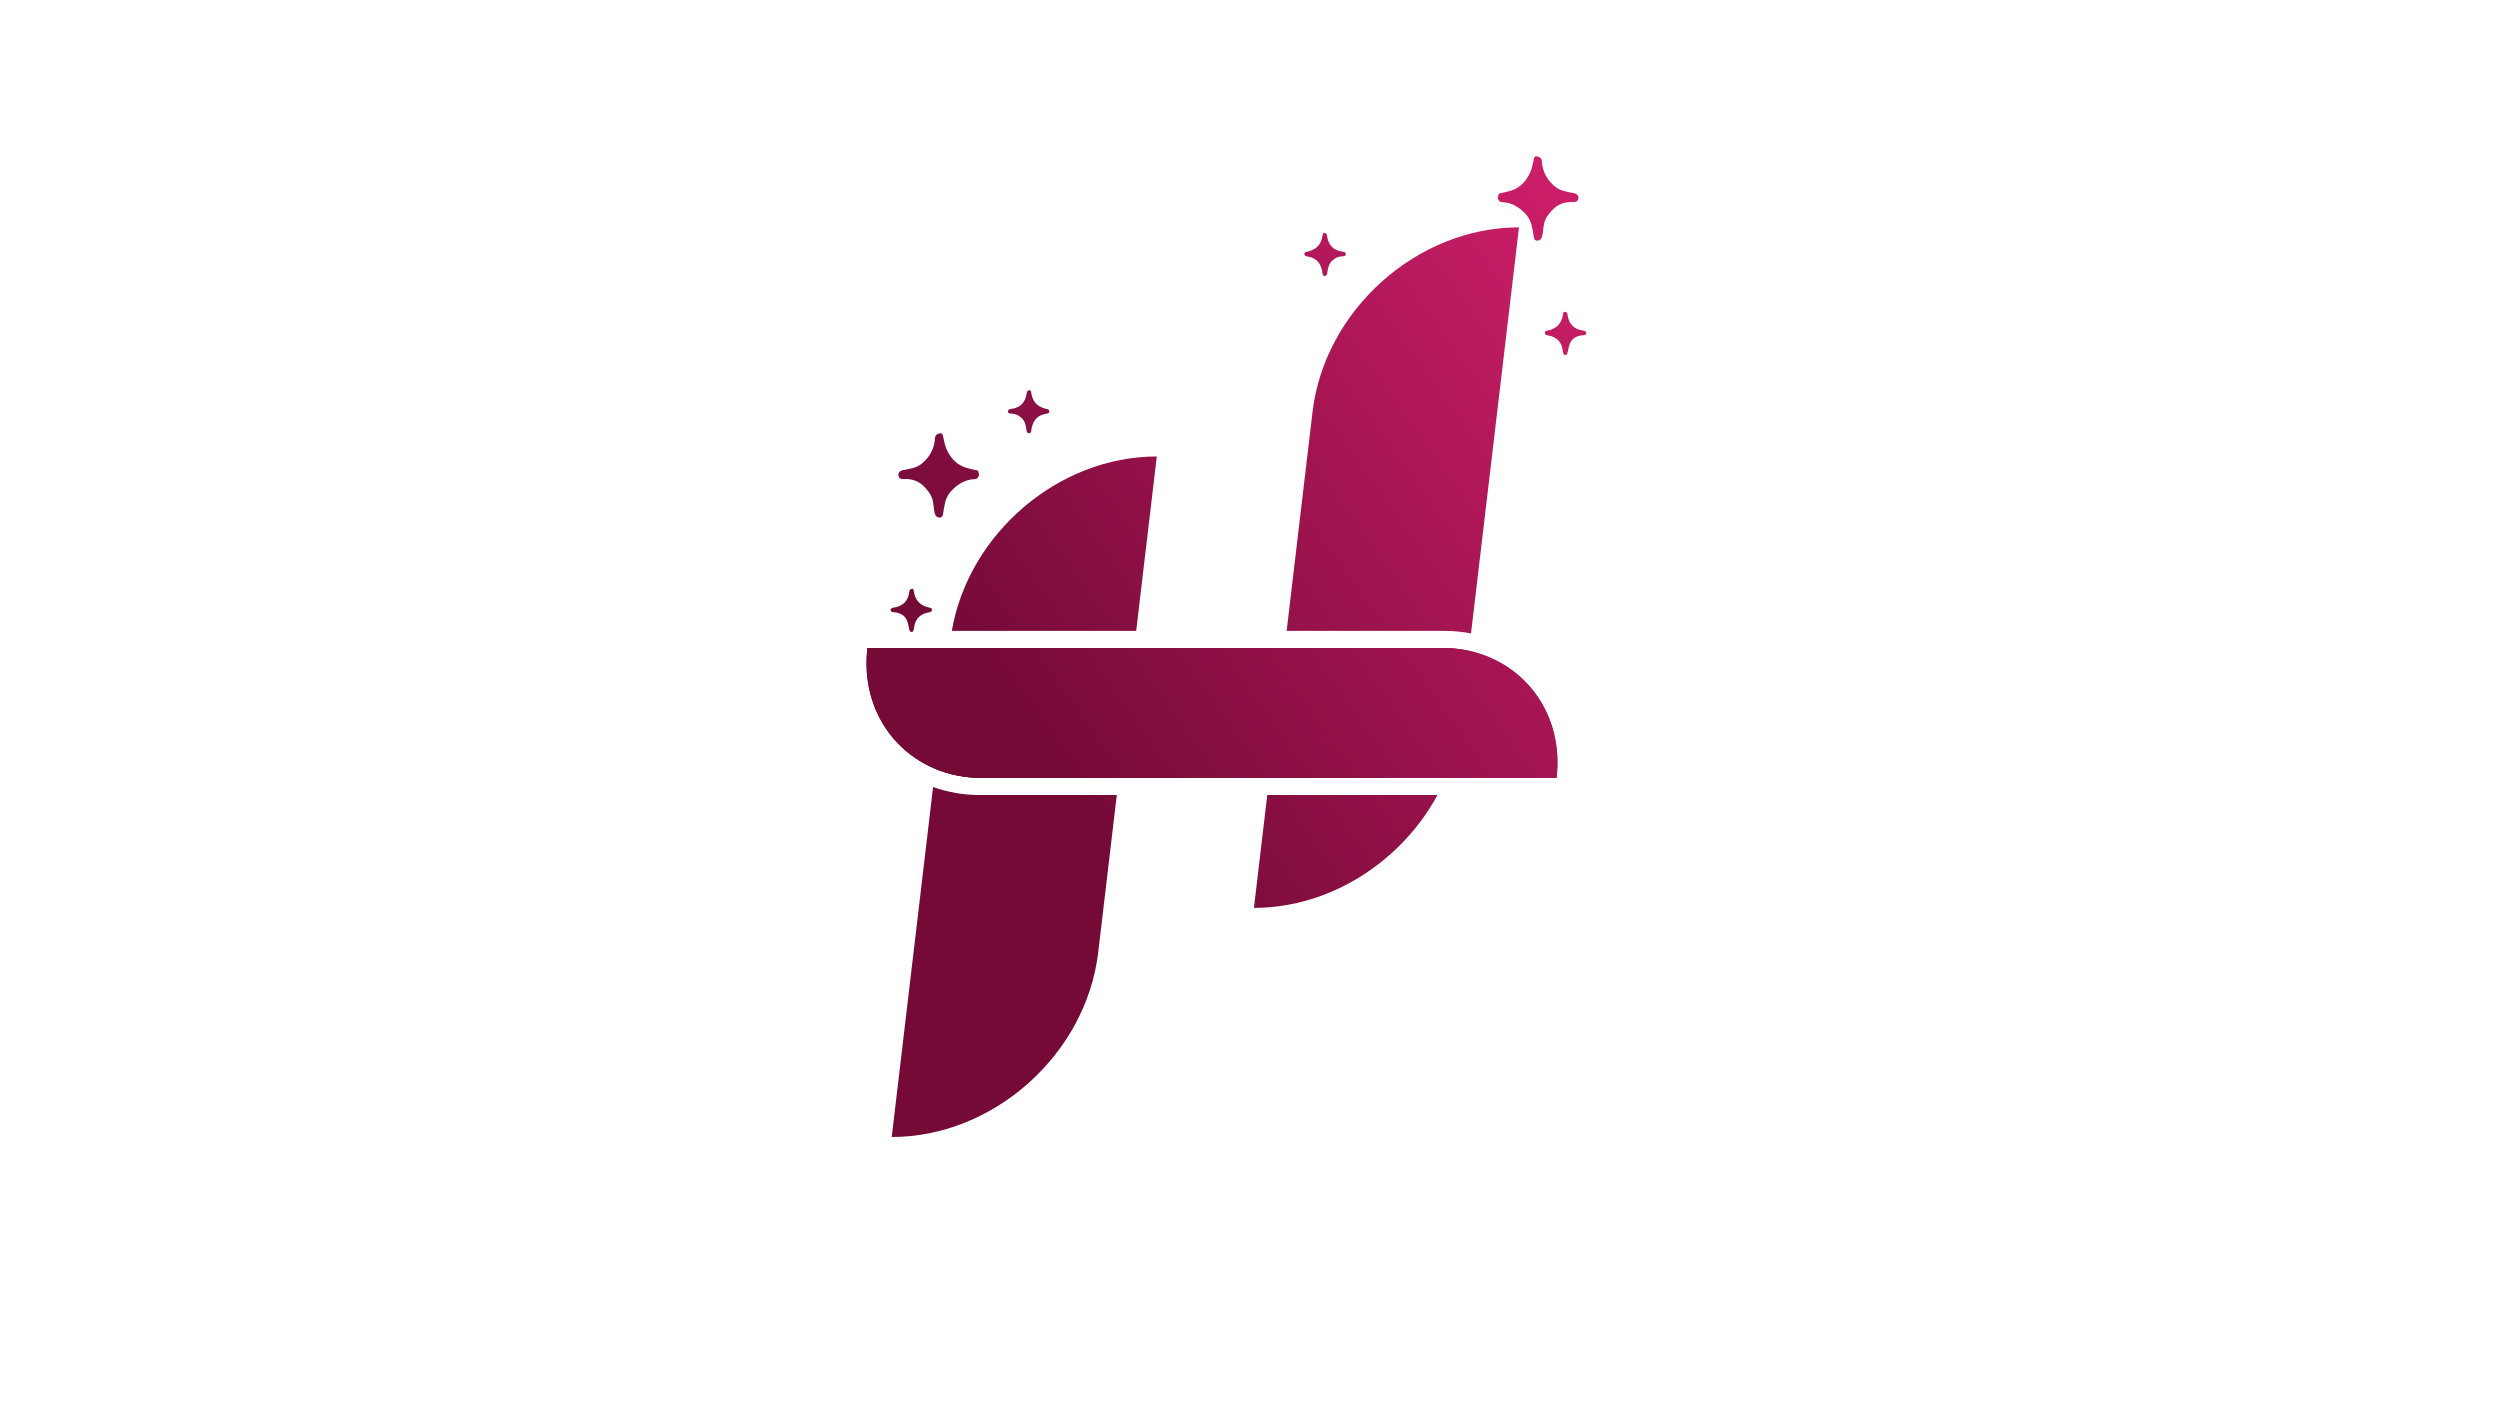
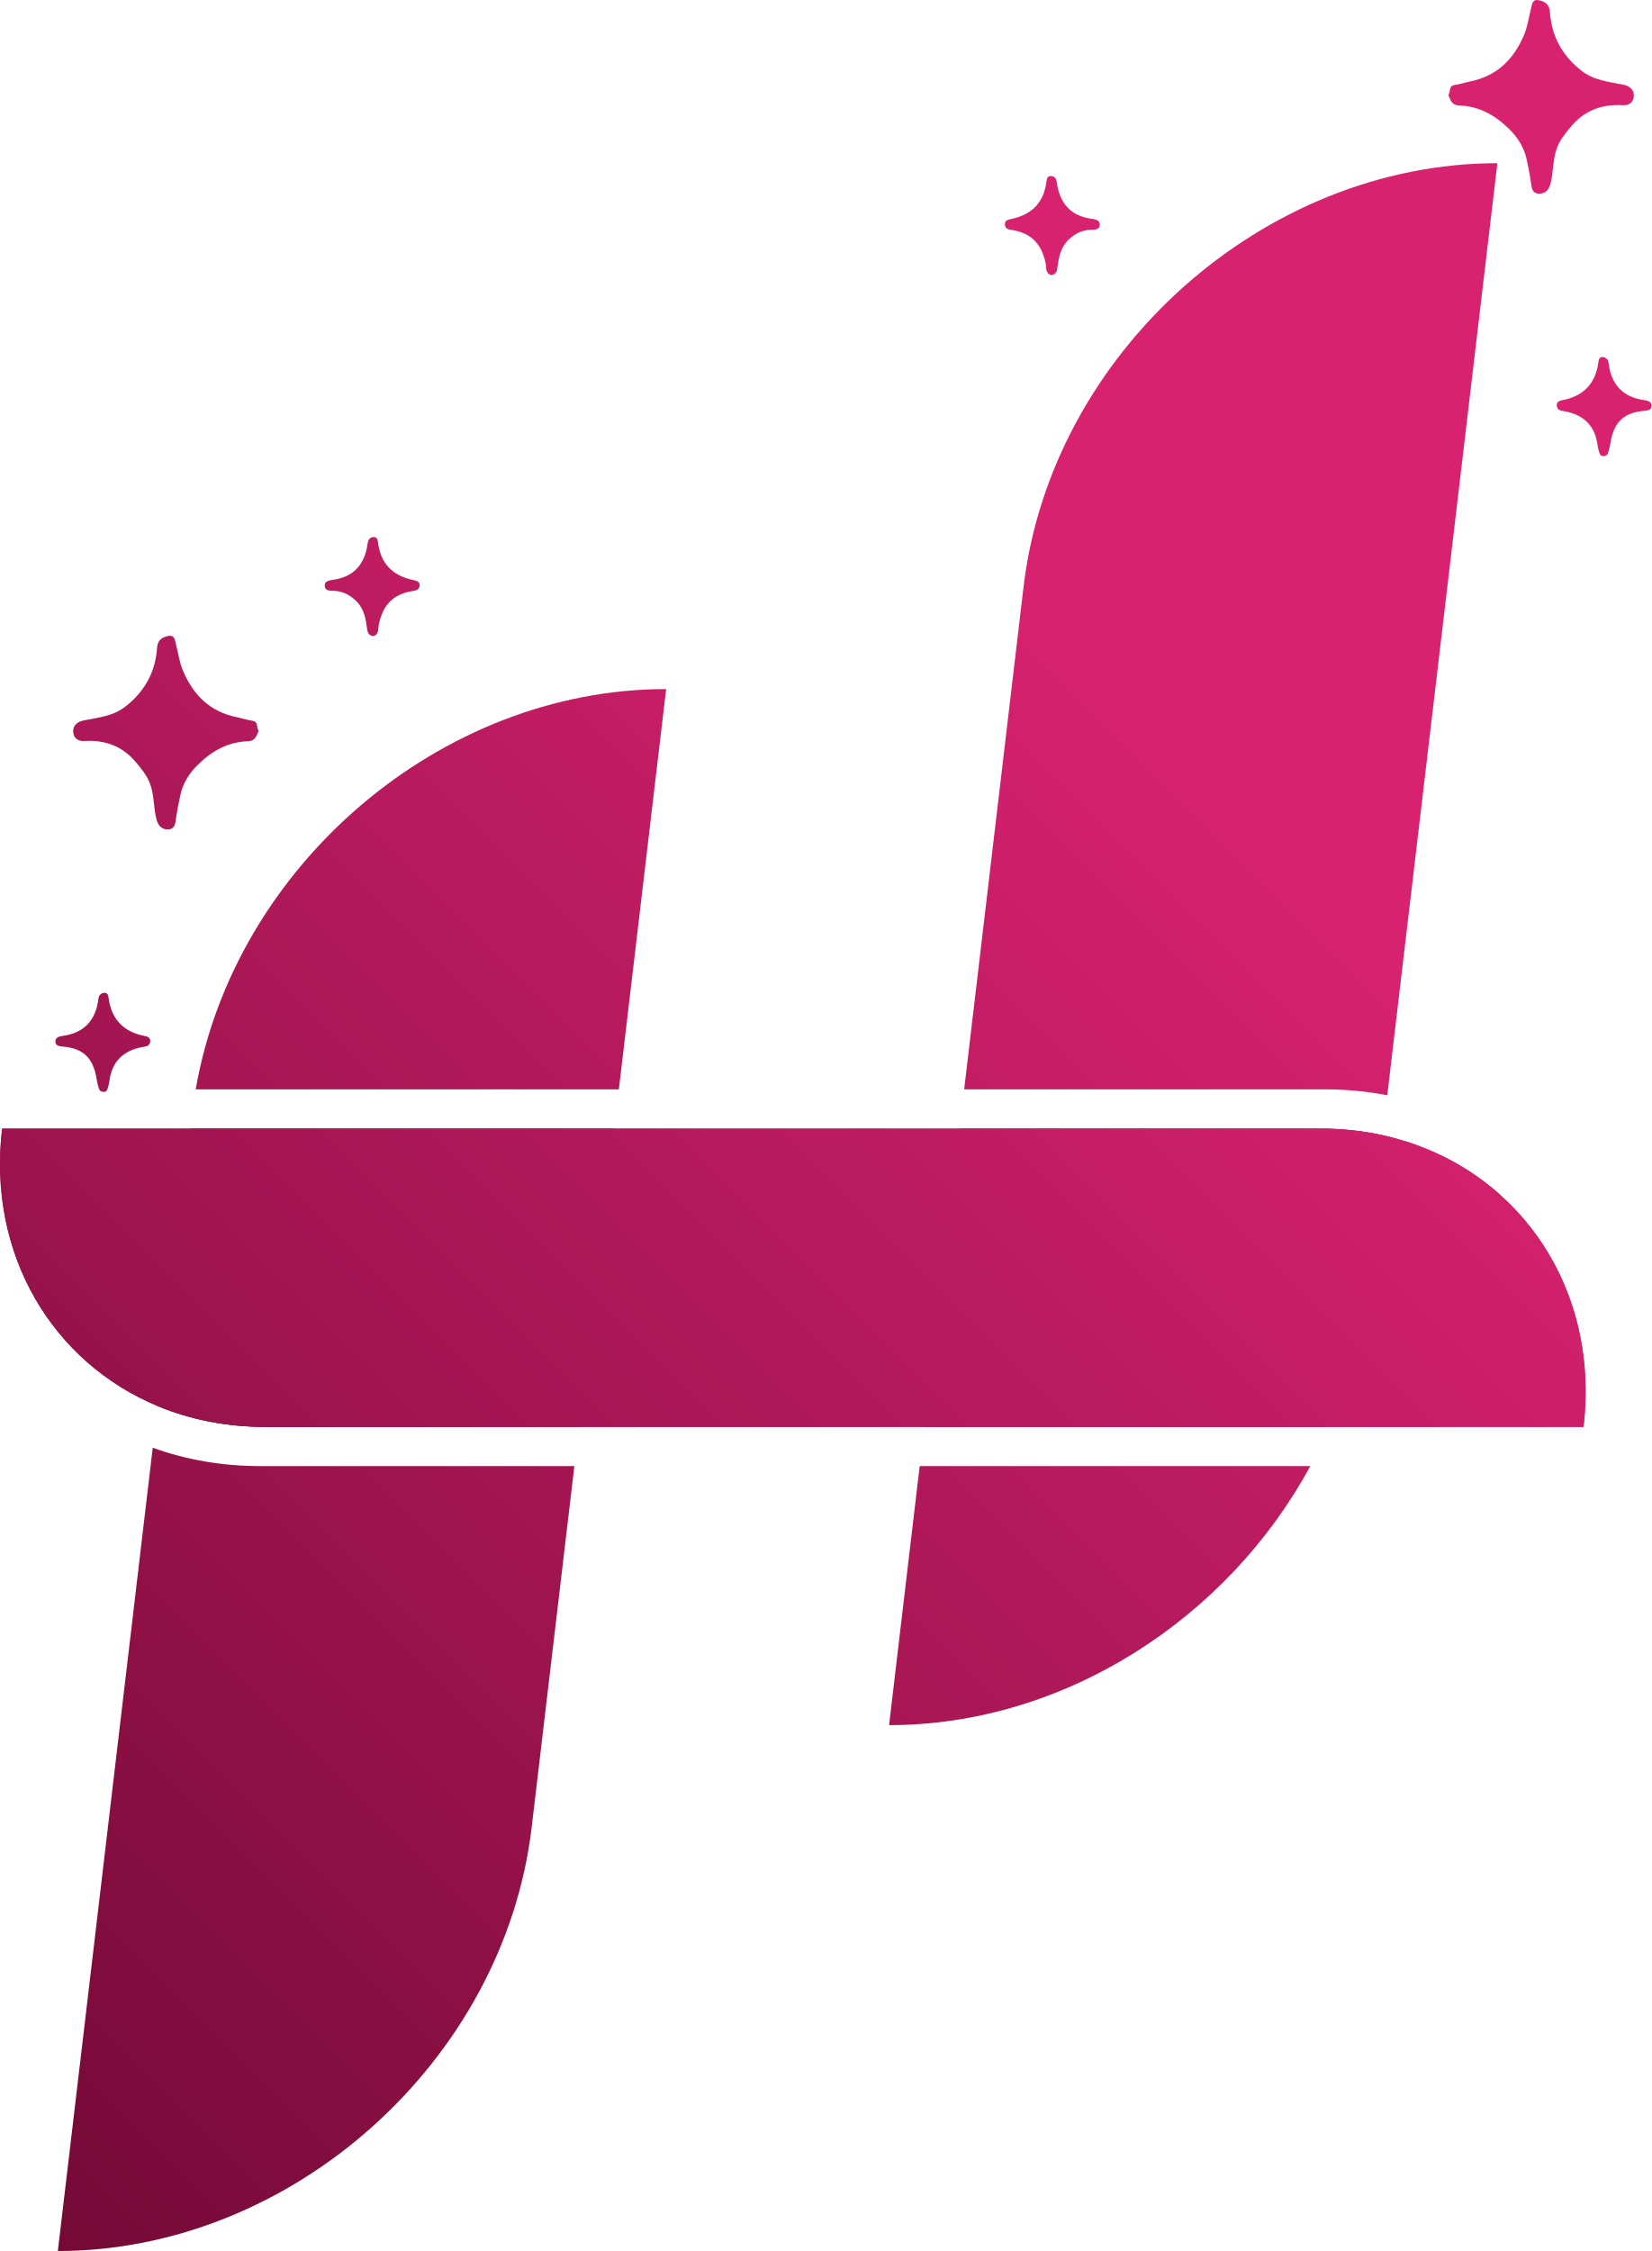
- <svg xmlns="http://www.w3.org/2000/svg" xmlns:xlink="http://www.w3.org/1999/xlink" id="Layer_1" data-name="Layer 1" version="1.1" viewBox="0 0 1920 1080">
+ <svg xmlns="http://www.w3.org/2000/svg" xmlns:xlink="http://www.w3.org/1999/xlink" id="Layer_1" data-name="Layer 1" viewBox="0 0 414.61 564.98">
  <defs>
    <style>
      .cls-1 {
+         fill: url(#linear-gradient-13);
+       }
+ 
+       .cls-2 {
+         fill: url(#linear-gradient-2);
+       }
+ 
+       .cls-3 {
+         fill: url(#linear-gradient-10);
+       }
+ 
+       .cls-4 {
        fill: url(#linear-gradient-12);
      }

-       .cls-1, .cls-2, .cls-3, .cls-4, .cls-5, .cls-6, .cls-7, .cls-8, .cls-9, .cls-10, .cls-11, .cls-12, .cls-13, .cls-14, .cls-15 {
-         stroke-width: 0px;
+       .cls-5 {
+         fill: url(#linear-gradient-4);
      }

-       .cls-2 {
+       .cls-6 {
+         fill: url(#linear-gradient-3);
+       }
+ 
+       .cls-7 {
+         fill: url(#linear-gradient-5);
+       }
+ 
+       .cls-8 {
+         fill: url(#linear-gradient-8);
+       }
+ 
+       .cls-9 {
+         fill: url(#linear-gradient-14);
+       }
+ 
+       .cls-10 {
+         fill: url(#linear-gradient-7);
+       }
+ 
+       .cls-11 {
+         fill: url(#linear-gradient-9);
+       }
+ 
+       .cls-12 {
+         fill: url(#linear-gradient-11);
+       }
+ 
+       .cls-13 {
        fill: url(#linear-gradient-6);
      }

-       .cls-3 {
-         fill: url(#linear-gradient-15);
-       }
- 
-       .cls-4 {
-         fill: url(#linear-gradient-11);
-       }
- 
-       .cls-5 {
-         fill: url(#linear-gradient-5);
-       }
- 
-       .cls-6 {
-         fill: url(#linear-gradient-13);
-       }
- 
-       .cls-7 {
-         fill: url(#linear-gradient-14);
-       }
- 
-       .cls-8 {
-         fill: url(#linear-gradient-2);
-       }
- 
-       .cls-9 {
-         fill: url(#linear-gradient-7);
-       }
- 
-       .cls-10 {
-         fill: url(#linear-gradient-3);
-       }
- 
-       .cls-11 {
-         display: none;
+       .cls-14 {
        fill: url(#linear-gradient);
      }
- 
-       .cls-12 {
-         fill: url(#linear-gradient-9);
-       }
- 
-       .cls-13 {
-         fill: url(#linear-gradient-8);
-       }
- 
-       .cls-14 {
-         fill: url(#linear-gradient-10);
-       }
- 
-       .cls-15 {
-         fill: url(#linear-gradient-4);
-       }
    </style>
-     <linearGradient id="linear-gradient" x1="476.75" y1="-1894.25" x2="-1035.75" y2="-381.75" gradientTransform="translate(2097.5 258.5) rotate(-90)" gradientUnits="userSpaceOnUse">
-       <stop offset=".24" stop-color="#750a37" />
-       <stop offset="1" stop-color="#cb1e68" />
+     <linearGradient id="linear-gradient" x1="55.63" y1="595.9" x2="385.03" y2="266.49" gradientUnits="userSpaceOnUse">
+       <stop offset="0" stop-color="#750a37" />
+       <stop offset="1" stop-color="#d82270" />
    </linearGradient>
-     <linearGradient id="linear-gradient-2" x1="756.69" y1="822.17" x2="1362.12" y2="390.17" gradientTransform="matrix(1,0,0,1,0,0)" xlink:href="#linear-gradient" />
-     <linearGradient id="linear-gradient-3" x1="648.1" y1="669.98" x2="1253.53" y2="237.98" gradientTransform="matrix(1,0,0,1,0,0)" xlink:href="#linear-gradient" />
-     <linearGradient id="linear-gradient-4" x1="725.28" y1="778.14" x2="1330.71" y2="346.14" gradientTransform="matrix(1,0,0,1,0,0)" xlink:href="#linear-gradient" />
-     <linearGradient id="linear-gradient-5" x1="598.93" y1="601.07" x2="1204.36" y2="169.07" gradientUnits="userSpaceOnUse">
-       <stop offset=".24" stop-color="#750a37" />
-       <stop offset=".85" stop-color="#bb1a5f" />
-       <stop offset="1" stop-color="#cb1e68" />
-     </linearGradient>
-     <linearGradient id="linear-gradient-6" x1="639.51" y1="657.95" x2="1244.94" y2="225.95" gradientTransform="matrix(1,0,0,1,0,0)" xlink:href="#linear-gradient" />
-     <linearGradient id="linear-gradient-7" x1="706.62" y1="752" x2="1312.05" y2="320" gradientTransform="matrix(1,0,0,1,0,0)" xlink:href="#linear-gradient" />
-     <linearGradient id="linear-gradient-8" x1="685.59" y1="722.52" x2="1291.02" y2="290.52" gradientTransform="matrix(1,0,0,1,0,0)" xlink:href="#linear-gradient" />
-     <linearGradient id="linear-gradient-9" x1="685.59" y1="722.52" x2="1291.02" y2="290.52" gradientTransform="matrix(1,0,0,1,0,0)" xlink:href="#linear-gradient" />
-     <linearGradient id="linear-gradient-10" x1="528.8" y1="502.79" x2="1134.23" y2="70.79" gradientTransform="matrix(1,0,0,1,0,0)" xlink:href="#linear-gradient" />
-     <linearGradient id="linear-gradient-11" x1="528.84" y1="502.84" x2="1134.27" y2="70.84" gradientTransform="matrix(1,0,0,1,0,0)" xlink:href="#linear-gradient" />
-     <linearGradient id="linear-gradient-12" x1="570.56" y1="561.32" x2="1175.99" y2="129.32" gradientTransform="matrix(1,0,0,1,0,0)" xlink:href="#linear-gradient" />
-     <linearGradient id="linear-gradient-13" x1="583.01" y1="578.77" x2="1188.44" y2="146.77" gradientTransform="matrix(1,0,0,1,0,0)" xlink:href="#linear-gradient" />
-     <linearGradient id="linear-gradient-14" x1="548.28" y1="530.09" x2="1153.71" y2="98.09" gradientTransform="matrix(1,0,0,1,0,0)" xlink:href="#linear-gradient" />
-     <linearGradient id="linear-gradient-15" x1="639.26" y1="657.6" x2="1244.69" y2="225.6" gradientTransform="matrix(1,0,0,1,0,0)" xlink:href="#linear-gradient" />
+     <linearGradient id="linear-gradient-2" x1="-22.15" y1="518.13" x2="307.26" y2="188.72" xlink:href="#linear-gradient" />
+     <linearGradient id="linear-gradient-3" x1="33.85" y1="574.12" x2="363.25" y2="244.71" xlink:href="#linear-gradient" />
+     <linearGradient id="linear-gradient-4" x1="-89.9" y1="450.37" x2="239.5" y2="120.96" xlink:href="#linear-gradient" />
+     <linearGradient id="linear-gradient-5" x1="-61.5" y1="478.78" x2="267.91" y2="149.37" xlink:href="#linear-gradient" />
+     <linearGradient id="linear-gradient-6" x1="-12.82" y1="527.45" x2="316.58" y2="198.04" xlink:href="#linear-gradient" />
+     <linearGradient id="linear-gradient-7" x1="-10.28" y1="530" x2="319.13" y2="200.59" xlink:href="#linear-gradient" />
+     <linearGradient id="linear-gradient-8" x1="-10.28" y1="530" x2="319.13" y2="200.59" xlink:href="#linear-gradient" />
+     <linearGradient id="linear-gradient-9" x1="-157.15" y1="383.12" x2="172.25" y2="53.71" xlink:href="#linear-gradient" />
+     <linearGradient id="linear-gradient-10" x1="-149.72" y1="390.55" x2="179.69" y2="61.15" xlink:href="#linear-gradient" />
+     <linearGradient id="linear-gradient-11" x1="-126.31" y1="413.96" x2="203.1" y2="84.56" xlink:href="#linear-gradient" />
+     <linearGradient id="linear-gradient-12" x1="-64.77" y1="475.5" x2="264.63" y2="146.09" xlink:href="#linear-gradient" />
+     <linearGradient id="linear-gradient-13" x1="-109.89" y1="430.38" x2="219.52" y2="100.97" xlink:href="#linear-gradient" />
+     <linearGradient id="linear-gradient-14" x1="-17.88" y1="522.4" x2="311.53" y2="192.99" xlink:href="#linear-gradient" />
  </defs>
-   <rect class="cls-11" x="410.5" y="-425.5" width="1098" height="1927" transform="translate(421.5 1497.5) rotate(-90)" />
-   <path class="cls-8" d="M973.26,610.58h130.71c-27.55,50.92-82.2,86.67-140.95,86.67l10.24-86.67Z" />
-   <path class="cls-10" d="M1166.59,174.61l-36.85,311.87c-6.65-1.29-13.61-1.97-20.78-1.97h-120.81l19.86-168.08c9.25-78.32,80.26-141.82,158.58-141.82Z" />
-   <path class="cls-15" d="M1107.41,497.65c7.2,0,14.14.76,20.75,2.21l-6.57,55.57c-1.73,14.63-5.6,28.73-11.29,42.02h-135.49l11.79-99.8h120.81Z" />
-   <path class="cls-5" d="M888.42,350.57l-15.83,133.94h-141.61c12.92-74.67,81.77-133.94,157.44-133.94Z" />
-   <path class="cls-2" d="M871.04,497.65l-11.79,99.8h-105.05c-12.97,0-25.1-2.47-35.95-6.96l10.97-92.84h141.82Z" />
-   <path class="cls-9" d="M752.65,610.58h105.05l-14.27,120.81c-9.25,78.32-80.26,141.82-158.58,141.82l31.76-268.78c11.06,3.99,23.17,6.15,36.04,6.15Z" />
-   <path class="cls-13" d="M1195.42,597.44h-441.22c-12.97,0-25.1-2.47-35.95-6.96-35.19-14.65-57.04-50.69-52.06-92.84h441.22c7.2,0,14.14.76,20.75,2.21,43.9,9.64,72.92,49.66,67.26,97.59Z" />
-   <path class="cls-12" d="M1195.42,597.44h-441.22c-12.97,0-25.1-2.47-35.95-6.96-35.19-14.65-57.04-50.69-52.06-92.84h441.22c7.2,0,14.14.76,20.75,2.21,43.9,9.64,72.92,49.66,67.26,97.59Z" />
+   <path class="cls-14" d="M230.86,367.98h98.05c-20.67,38.2-61.66,65.01-105.73,65.01l7.68-65.01Z" />
+   <path class="cls-2" d="M375.88,40.96l-27.64,233.94c-4.99-.97-10.21-1.48-15.59-1.48h-90.62l14.9-126.08c6.94-58.75,60.2-106.38,118.95-106.38Z" />
+   <path class="cls-6" d="M331.49,283.27c5.4,0,10.61.57,15.56,1.65l-4.93,41.69c-1.3,10.97-4.2,21.55-8.47,31.52h-101.63l8.84-74.86h90.62Z" />
+   <path class="cls-5" d="M167.22,172.95l-11.87,100.47H49.13c9.69-56.01,61.34-100.47,118.09-100.47Z" />
+   <path class="cls-7" d="M154.19,283.27l-8.84,74.86h-78.8c-9.73,0-18.83-1.85-26.96-5.22l8.23-69.64h106.38Z" />
+   <path class="cls-13" d="M65.38,367.98h78.8l-10.71,90.62c-6.94,58.75-60.2,106.38-118.95,106.38l23.82-201.61c8.29,2.99,17.38,4.61,27.04,4.61Z" />
+   <path class="cls-10" d="M397.5,358.13H66.54c-9.73,0-18.83-1.85-26.96-5.22C13.18,341.92-3.21,314.89.53,283.27h330.96c5.4,0,10.61.57,15.56,1.65,32.93,7.23,54.7,37.25,50.45,73.21Z" />
+   <path class="cls-8" d="M397.5,358.13H66.54c-9.73,0-18.83-1.85-26.96-5.22C13.18,341.92-3.21,314.89.53,283.27h330.96c5.4,0,10.61.57,15.56,1.65,32.93,7.23,54.7,37.25,50.45,73.21Z" />
  <g>
-     <path class="cls-14" d="M752.05,364.53c-.76,1.71-1.14,3.38-3.47,3.46-6.71.24-11.99,3.12-16.87,7.87-3.14,3.06-5.09,6.5-5.89,10.3-.53,2.54-1.1,5.19-1.45,7.82-.21,1.6-.45,3.38-2.39,3.52-2.07.15-3.46-.97-4.07-3.15-1.08-3.92-.75-8.05-2.14-11.93-1.06-2.95-2.99-5.25-4.93-7.54-4.48-5.29-10.31-7.39-17.15-6.95-2.28.15-3.71-1.17-3.73-3.28-.02-2,1.5-3.19,3.49-3.59,4.94-.99,9.96-1.41,14.22-4.81,6.35-5.08,9.85-11.52,10.39-19.51.17-2.6,1.63-3.5,3.65-3.93,2.3-.49,2.31,1.38,2.7,2.9.77,2.96,1.12,5.99,2.38,8.89,3.52,8.11,9.01,13.53,17.94,15.35,1.74.36,3.48.95,5.3,1.21,2.02.3,1.16,2.36,2.02,3.36Z" />
-     <path class="cls-4" d="M790.44,332.87c-1.71-.27-1.95-1.38-2.11-2.57-.47-3.43-1.03-6.73-3.78-9.33-2.09-1.98-4.38-3.13-7.21-3.28-1.35-.07-3.09.16-3.19-1.68-.08-1.55,1.51-1.83,2.76-2,7.05-.96,10.64-5.25,11.59-12.03.19-1.36.73-2.25,2.08-2.27,1.29-.02,1.34,1.29,1.45,2.1.93,6.89,4.96,10.83,11.59,12.25,1.23.26,2.39.44,2.27,1.96-.12,1.45-1.32,1.57-2.53,1.78-6.36,1.11-9.64,4.57-11.08,11.02-.31,1.38.14,3.51-1.85,4.07Z" />
-     <path class="cls-1" d="M715.77,468.42c-.11,1.02-.66,1.63-1.94,1.82-6.78,1.01-10.95,4.7-11.78,11.73-.08.72-.35,1.42-.52,2.12-.16.65-.46,1.2-1.19,1.26-.8.07-1.51-.28-1.76-1.04-.36-1.09-.62-2.22-.8-3.35-1.1-6.92-4.46-10.19-11.23-10.76-1.25-.11-2.5-.26-2.55-1.69-.04-1.19,1.06-1.7,2.18-1.85,7.38-.94,11.36-5.21,12.23-12.5.13-1.11.71-1.72,1.74-1.92,1.45-.28,1.56,1.01,1.66,1.79.99,7.28,5.19,11.35,12.3,12.68,1.18.22,1.58.75,1.66,1.7Z" />
+     <path class="cls-11" d="M64.93,183.43c-.57,1.29-.85,2.53-2.61,2.6-5.03.18-8.99,2.34-12.65,5.91-2.35,2.29-3.82,4.87-4.42,7.73-.4,1.9-.82,3.89-1.08,5.86-.16,1.2-.34,2.53-1.8,2.64-1.55.11-2.6-.73-3.05-2.36-.81-2.94-.56-6.04-1.6-8.95-.79-2.21-2.24-3.94-3.7-5.66-3.36-3.96-7.73-5.54-12.86-5.22-1.71.11-2.78-.87-2.8-2.46-.01-1.5,1.12-2.39,2.62-2.69,3.71-.74,7.47-1.06,10.66-3.61,4.77-3.81,7.39-8.64,7.79-14.63.13-1.95,1.22-2.62,2.74-2.95,1.73-.37,1.73,1.04,2.03,2.18.58,2.22.84,4.49,1.79,6.67,2.64,6.08,6.76,10.15,13.46,11.52,1.3.27,2.61.71,3.97.91,1.52.22.87,1.77,1.52,2.52Z" />
+     <path class="cls-3" d="M93.72,159.68c-1.28-.2-1.46-1.04-1.58-1.93-.35-2.57-.77-5.05-2.83-7-1.57-1.49-3.28-2.35-5.41-2.46-1.01-.05-2.32.12-2.39-1.26-.06-1.16,1.13-1.37,2.07-1.5,5.28-.72,7.98-3.94,8.69-9.03.14-1.02.55-1.69,1.56-1.7.97-.01,1,.97,1.09,1.57.7,5.17,3.72,8.12,8.7,9.19.92.2,1.79.33,1.7,1.47-.09,1.09-.99,1.18-1.9,1.33-4.77.83-7.23,3.43-8.31,8.26-.23,1.04.1,2.63-1.39,3.05Z" />
+     <path class="cls-12" d="M37.72,261.35c-.08.76-.49,1.22-1.45,1.36-5.09.76-8.21,3.53-8.83,8.8-.06.54-.26,1.06-.39,1.59-.12.49-.34.9-.89.95-.6.05-1.13-.21-1.32-.78-.27-.81-.47-1.66-.6-2.51-.83-5.19-3.35-7.65-8.43-8.07-.94-.08-1.87-.19-1.91-1.27-.03-.89.79-1.28,1.64-1.39,5.53-.7,8.52-3.9,9.17-9.38.1-.83.54-1.29,1.31-1.44,1.08-.21,1.17.76,1.25,1.34.74,5.46,3.89,8.51,9.23,9.51.89.17,1.19.57,1.24,1.27Z" />
  </g>
  <g>
-     <path class="cls-6" d="M1150.18,151.8c.76,1.71,1.14,3.38,3.47,3.46,6.71.24,11.99,3.12,16.87,7.87,3.14,3.06,5.09,6.5,5.89,10.3.53,2.54,1.1,5.19,1.45,7.82.21,1.6.45,3.38,2.39,3.52,2.07.15,3.46-.97,4.07-3.15,1.08-3.92.75-8.05,2.14-11.93,1.06-2.95,2.99-5.25,4.93-7.54,4.48-5.29,10.31-7.39,17.15-6.95,2.28.15,3.71-1.17,3.73-3.28.02-2-1.5-3.19-3.49-3.59-4.94-.99-9.96-1.41-14.22-4.81-6.35-5.08-9.85-11.52-10.39-19.51-.17-2.6-1.63-3.5-3.65-3.93-2.3-.49-2.31,1.38-2.7,2.9-.77,2.96-1.12,5.99-2.38,8.89-3.52,8.11-9.01,13.53-17.94,15.35-1.74.36-3.48.95-5.3,1.21-2.02.3-1.16,2.36-2.02,3.36Z" />
-     <path class="cls-7" d="M1017.25,212.06c1.71-.27,1.95-1.38,2.11-2.57.47-3.43,1.03-6.73,3.78-9.33,2.09-1.98,4.38-3.13,7.21-3.28,1.35-.07,3.09.16,3.19-1.68.08-1.55-1.51-1.83-2.76-2-7.05-.96-10.64-5.25-11.59-12.03-.19-1.36-.73-2.25-2.08-2.27-1.29-.02-1.34,1.29-1.45,2.1-.93,6.89-4.96,10.83-11.59,12.25-1.23.26-2.39.44-2.27,1.96.12,1.45,1.32,1.57,2.53,1.78,6.36,1.11,9.64,4.57,11.08,11.02.31,1.38-.14,3.51,1.85,4.07Z" />
-     <path class="cls-3" d="M1186.46,255.69c.11,1.02.66,1.63,1.94,1.82,6.78,1.01,10.95,4.7,11.78,11.73.08.72.35,1.42.52,2.12.16.65.46,1.2,1.19,1.26.8.07,1.51-.28,1.76-1.04.36-1.09.62-2.22.8-3.35,1.1-6.92,4.46-10.19,11.23-10.76,1.25-.11,2.5-.26,2.55-1.69.04-1.19-1.06-1.7-2.18-1.85-7.38-.94-11.36-5.21-12.23-12.5-.13-1.11-.71-1.72-1.74-1.92-1.45-.28-1.56,1.01-1.66,1.79-.99,7.28-5.19,11.35-12.3,12.68-1.18.22-1.58.75-1.66,1.7Z" />
+     <path class="cls-4" d="M363.57,23.86c.57,1.29.85,2.53,2.61,2.6,5.03.18,8.99,2.34,12.65,5.91,2.35,2.29,3.82,4.87,4.42,7.73.4,1.9.82,3.89,1.08,5.86.16,1.2.34,2.53,1.8,2.64,1.55.11,2.6-.73,3.05-2.36.81-2.94.56-6.04,1.6-8.95.79-2.21,2.24-3.94,3.7-5.66,3.36-3.96,7.73-5.54,12.86-5.22,1.71.11,2.78-.87,2.8-2.46.01-1.5-1.12-2.39-2.62-2.69-3.71-.74-7.47-1.06-10.66-3.61-4.77-3.81-7.39-8.64-7.79-14.63-.13-1.95-1.22-2.62-2.74-2.95-1.73-.37-1.73,1.04-2.03,2.18-.58,2.22-.84,4.49-1.79,6.67-2.64,6.08-6.76,10.15-13.46,11.52-1.3.27-2.61.71-3.97.91-1.52.22-.87,1.77-1.52,2.52Z" />
+     <path class="cls-1" d="M263.86,69.06c1.28-.2,1.46-1.04,1.58-1.93.35-2.57.77-5.05,2.83-7,1.57-1.49,3.28-2.35,5.41-2.46,1.01-.05,2.32.12,2.39-1.26.06-1.16-1.13-1.37-2.07-1.5-5.28-.72-7.98-3.94-8.69-9.03-.14-1.02-.55-1.69-1.56-1.7-.97-.01-1,.97-1.09,1.57-.7,5.17-3.72,8.12-8.7,9.19-.92.2-1.79.33-1.7,1.47.09,1.09.99,1.18,1.9,1.33,4.77.83,7.23,3.43,8.31,8.26.23,1.04-.1,2.63,1.39,3.05Z" />
+     <path class="cls-9" d="M390.78,101.78c.08.76.49,1.22,1.45,1.36,5.09.76,8.21,3.53,8.83,8.8.06.54.26,1.06.39,1.59.12.49.34.9.89.95.6.05,1.13-.21,1.32-.78.27-.81.47-1.66.6-2.51.83-5.19,3.35-7.65,8.43-8.07.94-.08,1.87-.19,1.91-1.27.03-.89-.79-1.28-1.64-1.39-5.53-.7-8.52-3.9-9.17-9.38-.1-.83-.54-1.29-1.31-1.44-1.08-.21-1.17.76-1.25,1.34-.74,5.46-3.89,8.51-9.23,9.51-.89.17-1.19.57-1.24,1.27Z" />
  </g>
</svg>
